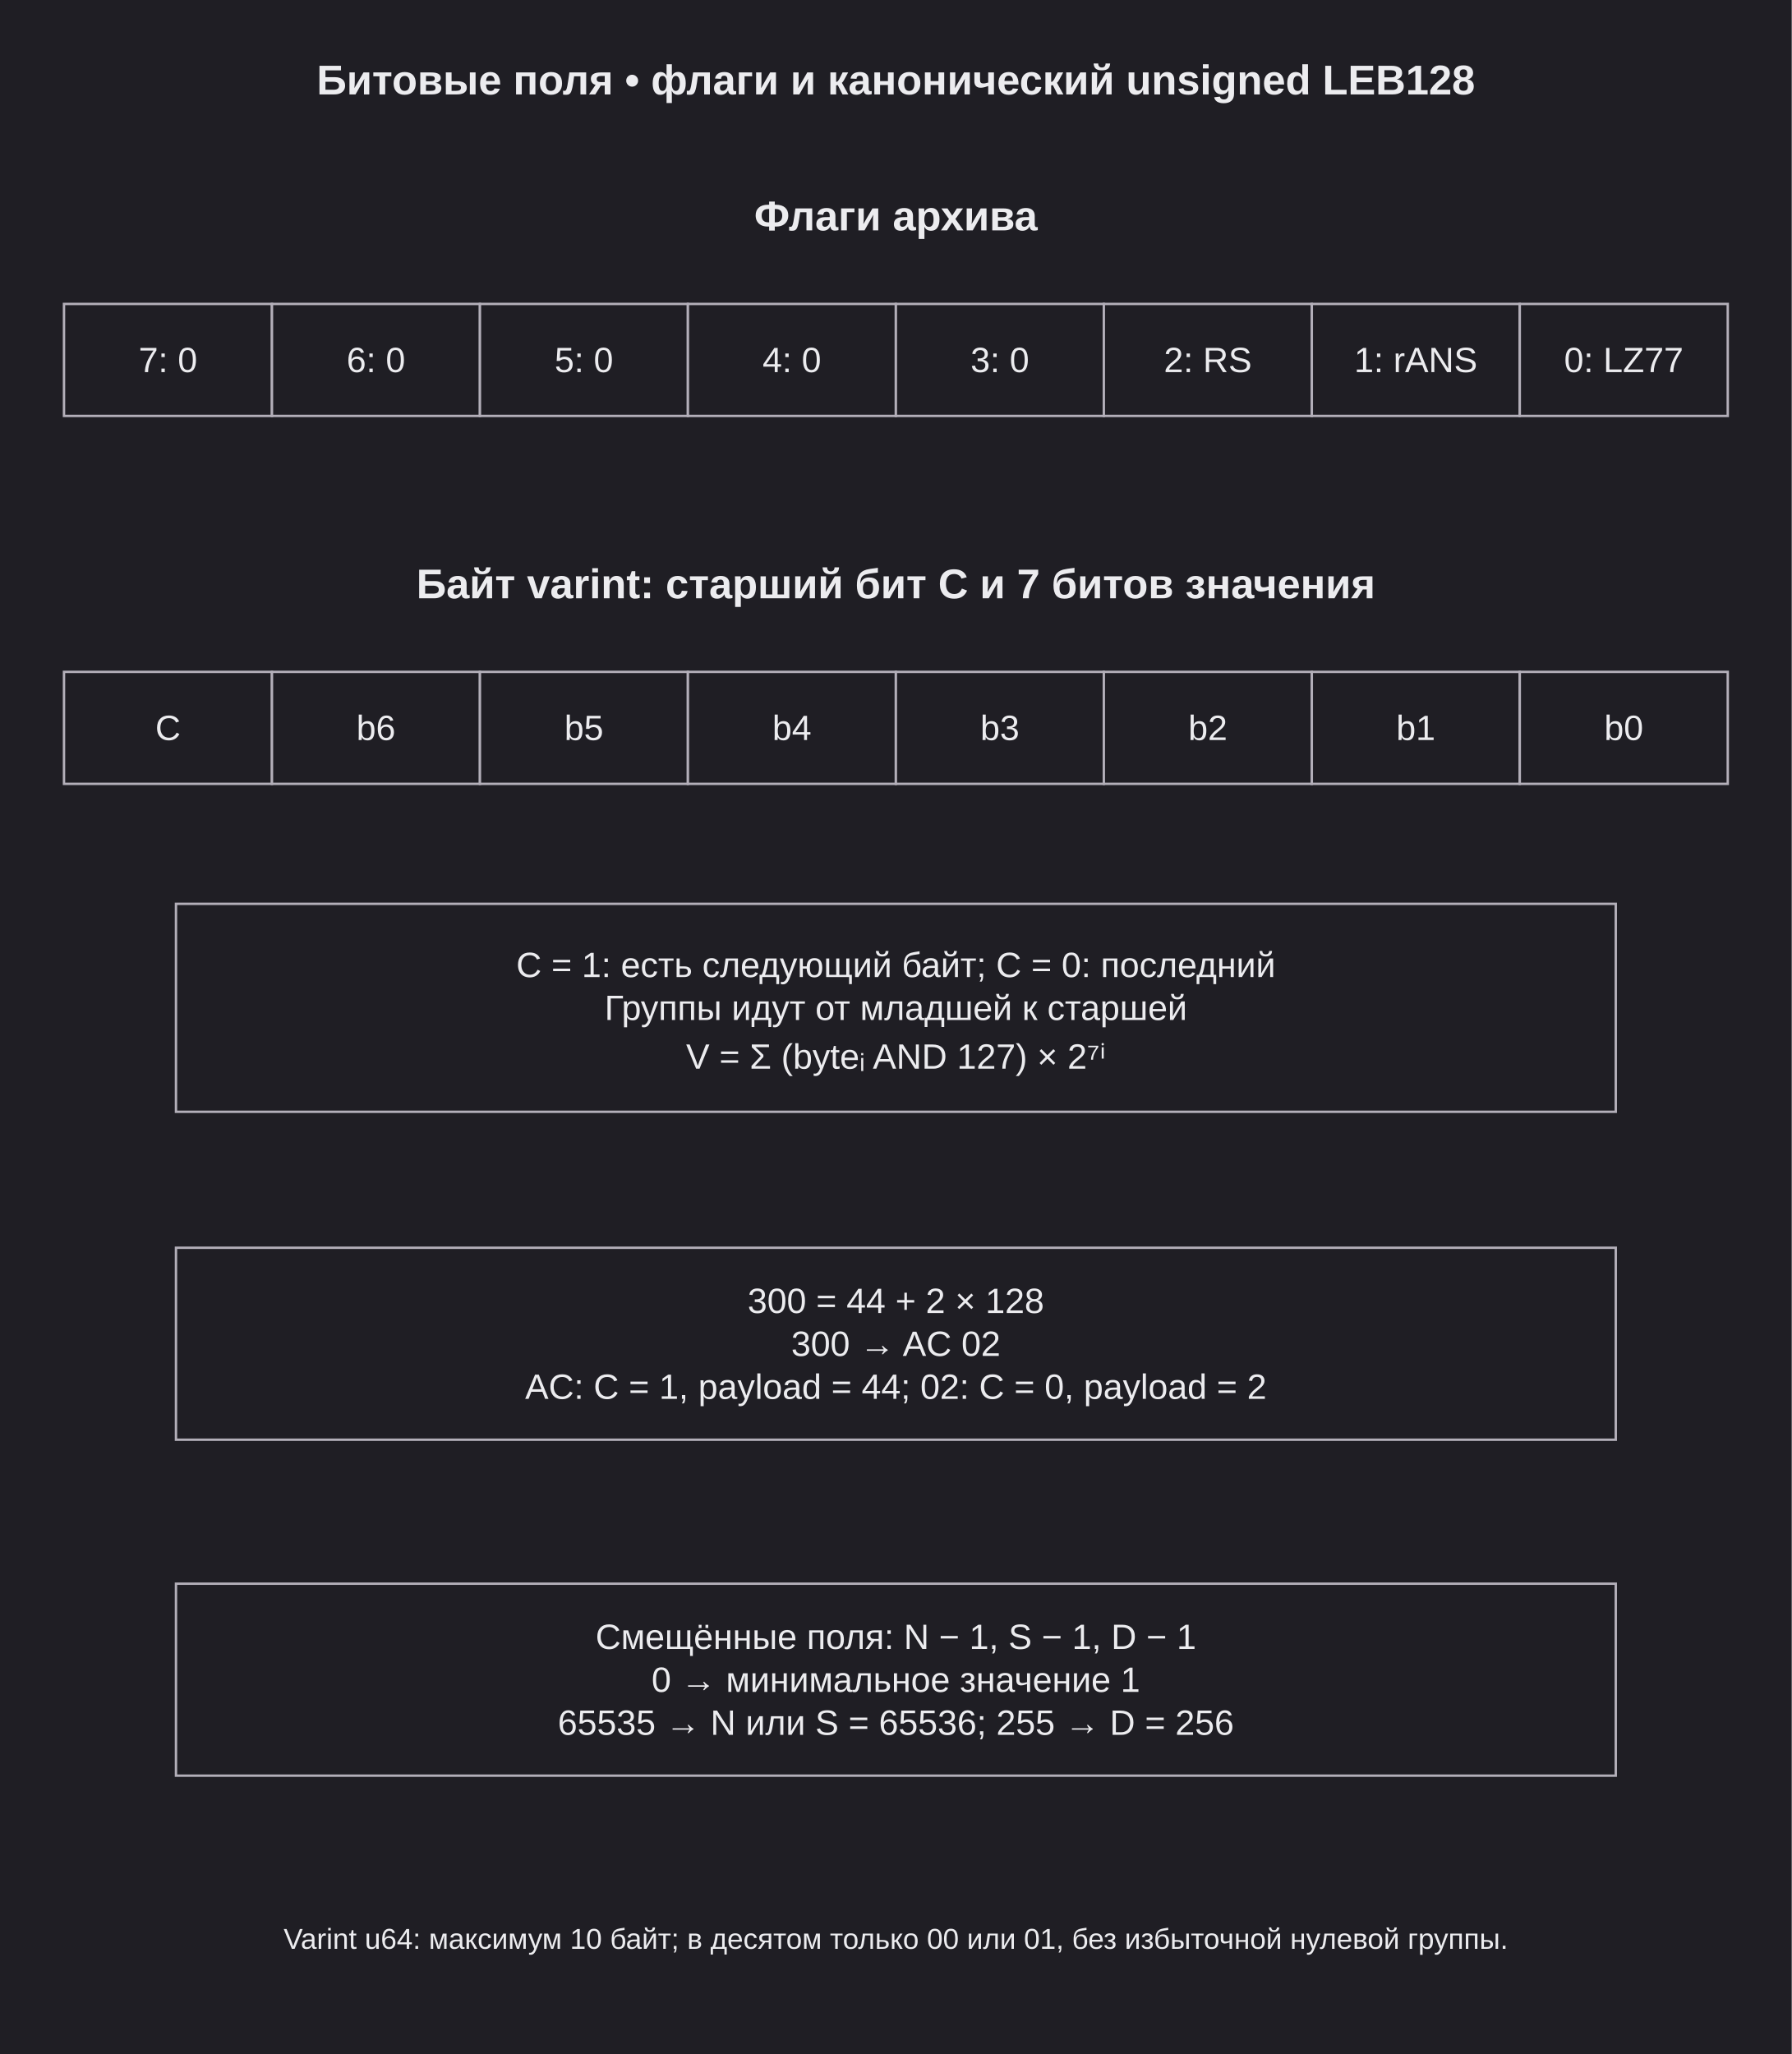
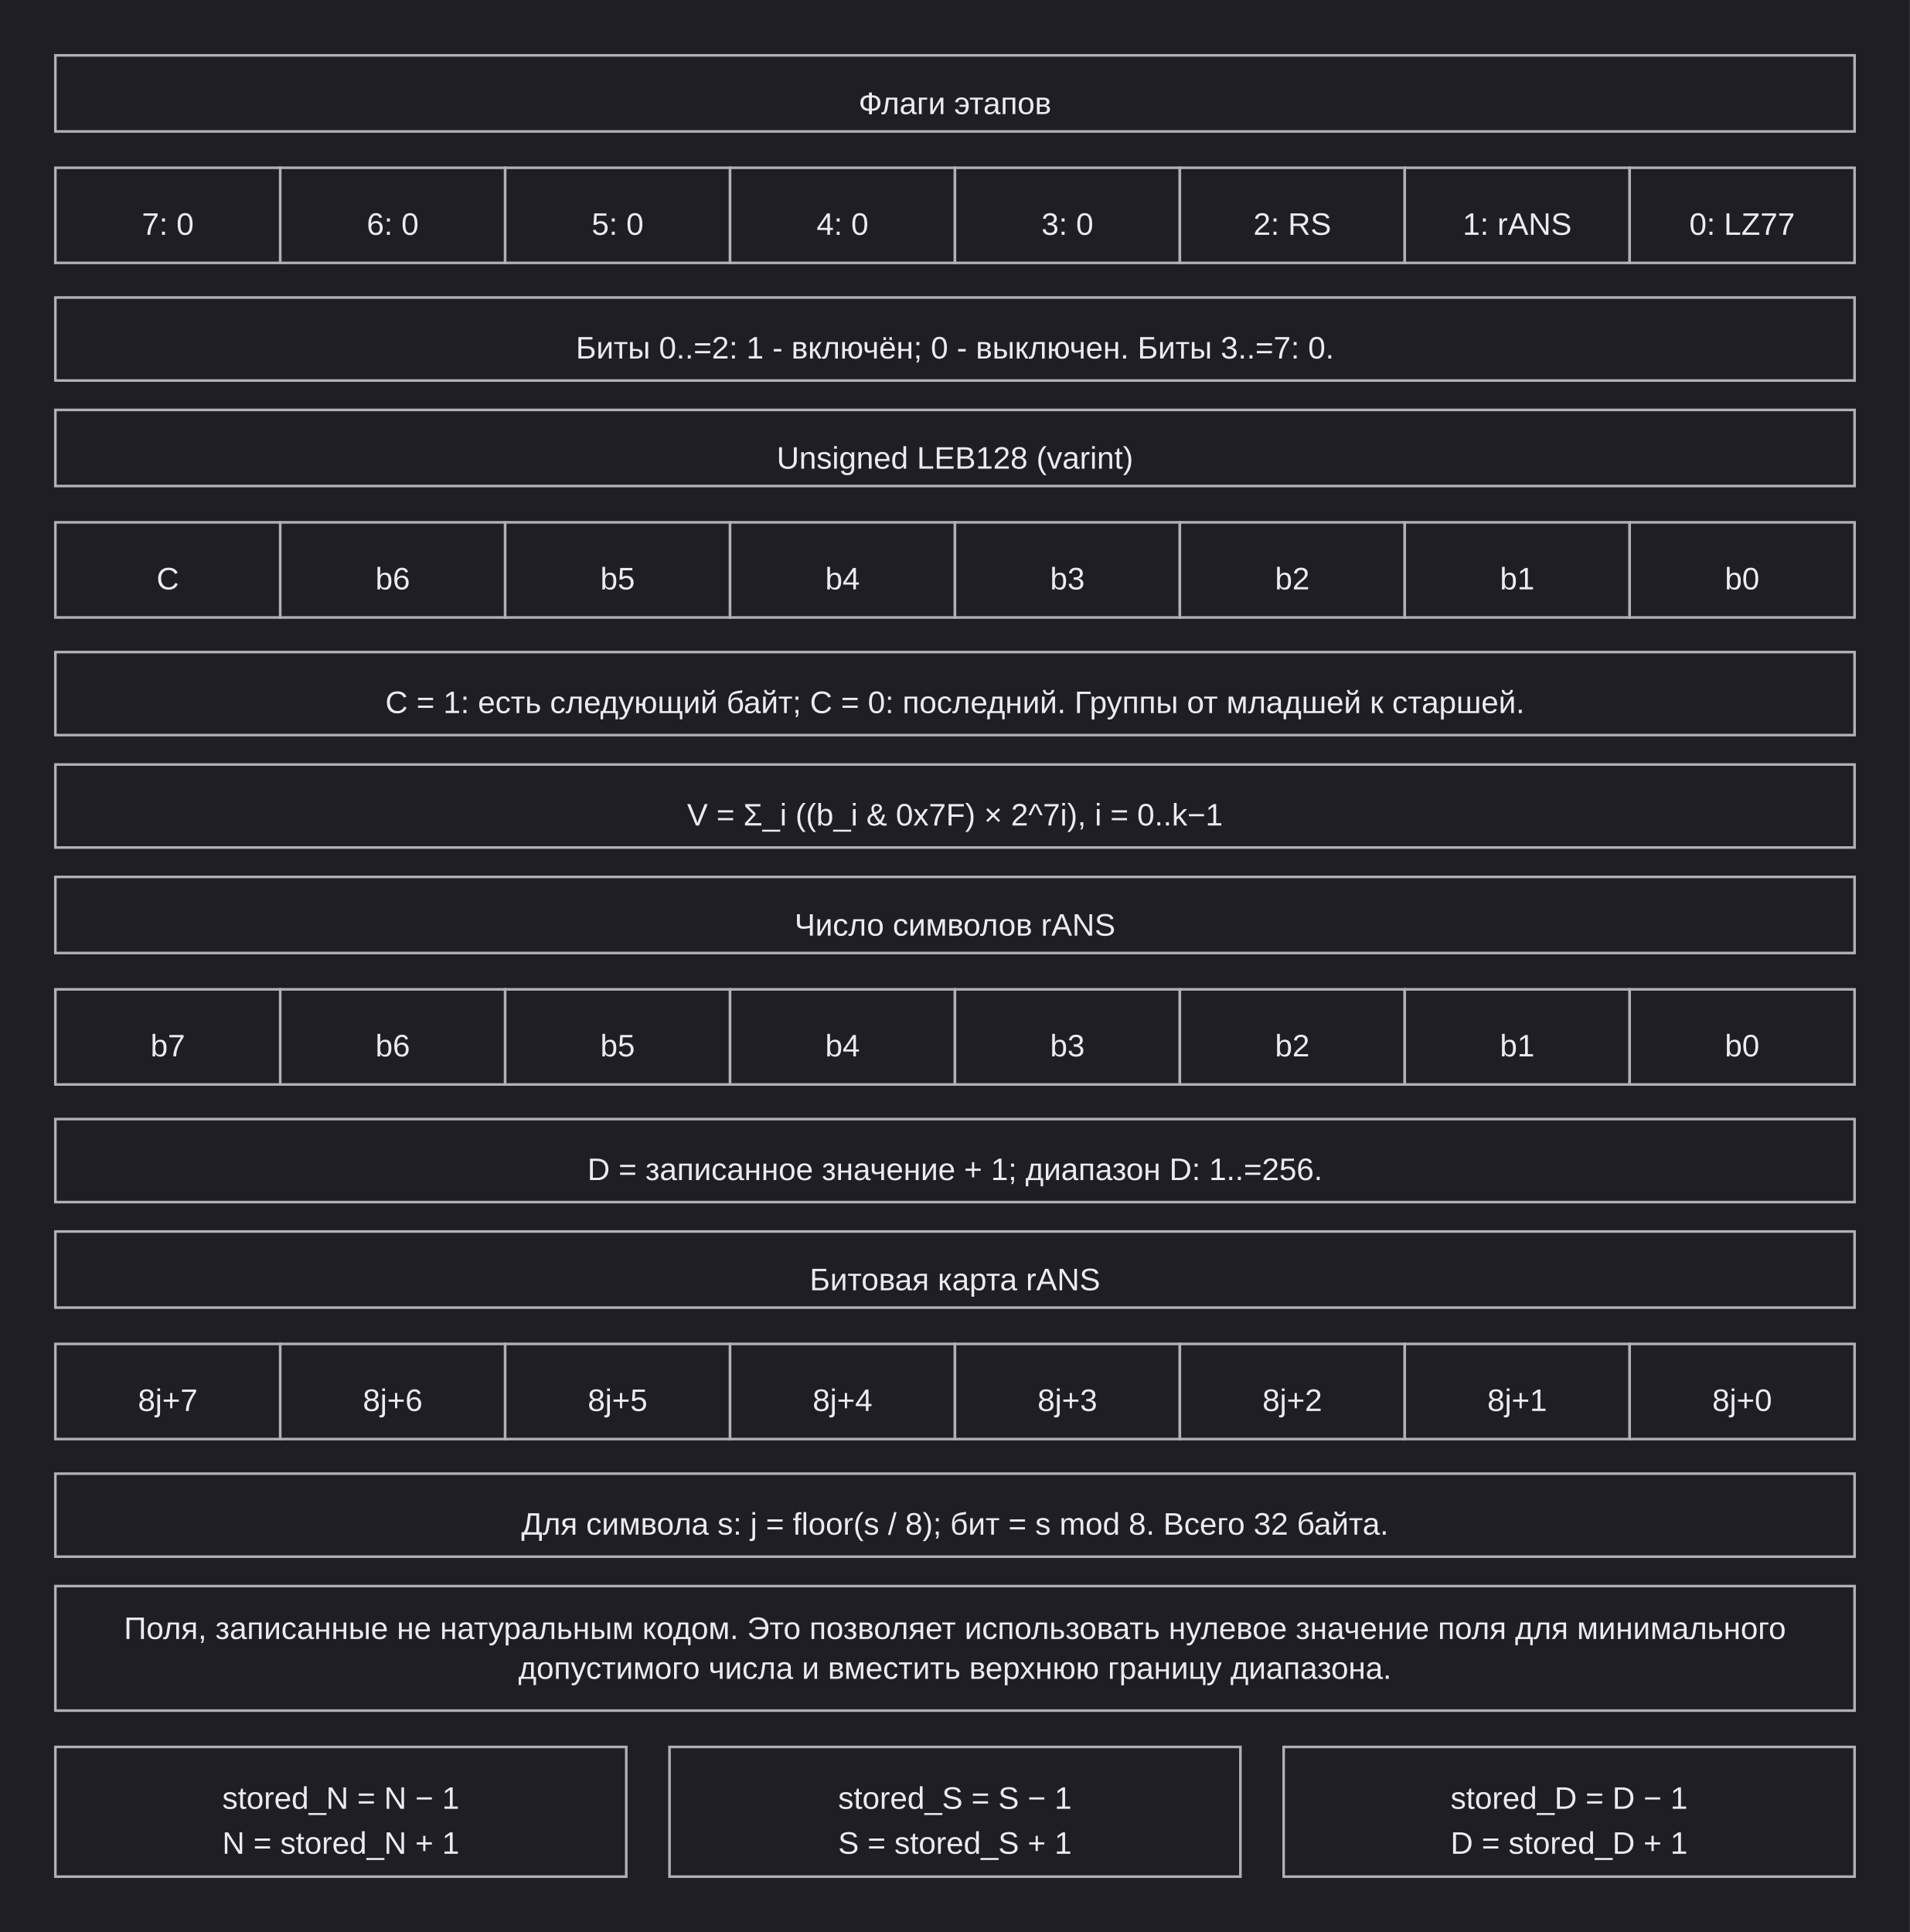
- <svg xmlns="http://www.w3.org/2000/svg" width="1120" height="1284" viewBox="0 0 1120 1284" role="img">
+ <svg xmlns="http://www.w3.org/2000/svg" width="1104" height="1117" viewBox="8 -7 1104 1117" role="img">
  <defs>
-     <marker id="arrow" viewBox="0 0 10 10" refX="10" refY="5" markerWidth="8" markerHeight="8" orient="auto-start-reverse">
-       <path d="M 0 0 L 10 5 L 0 10 Z" fill="#b3afb9" />
+     <marker id="arrow" viewBox="0 0 10 10" refX="10" refY="5" markerWidth="10" markerHeight="10" markerUnits="userSpaceOnUse" orient="auto">
+       <path d="M 0 1 L 10 5 L 0 9 Z" fill="#b3afb9" />
    </marker>
  </defs>
-   <rect width="100%" height="100%" fill="#1f1e24" />
-   <text x="560" y="50" text-anchor="middle" dominant-baseline="central" font-family="Arial, sans-serif" font-size="26" fill="#ececef" font-weight="700">Битовые поля • флаги и канонический unsigned LEB128</text>
-   <text x="560" y="135" text-anchor="middle" dominant-baseline="central" font-family="Arial, sans-serif" font-size="26" fill="#ececef" font-weight="700">Флаги архива</text>
-   <rect x="40" y="190" width="130" height="70" fill="#1f1e24" stroke="#b3afb9" stroke-width="1.5" />
-   <text x="105" y="225" text-anchor="middle" dominant-baseline="central" font-family="Arial, sans-serif" font-size="22" fill="#ececef">7: 0</text>
-   <rect x="170" y="190" width="130" height="70" fill="#1f1e24" stroke="#b3afb9" stroke-width="1.5" />
-   <text x="235" y="225" text-anchor="middle" dominant-baseline="central" font-family="Arial, sans-serif" font-size="22" fill="#ececef">6: 0</text>
-   <rect x="300" y="190" width="130" height="70" fill="#1f1e24" stroke="#b3afb9" stroke-width="1.5" />
-   <text x="365" y="225" text-anchor="middle" dominant-baseline="central" font-family="Arial, sans-serif" font-size="22" fill="#ececef">5: 0</text>
-   <rect x="430" y="190" width="130" height="70" fill="#1f1e24" stroke="#b3afb9" stroke-width="1.5" />
-   <text x="495" y="225" text-anchor="middle" dominant-baseline="central" font-family="Arial, sans-serif" font-size="22" fill="#ececef">4: 0</text>
-   <rect x="560" y="190" width="130" height="70" fill="#1f1e24" stroke="#b3afb9" stroke-width="1.5" />
-   <text x="625" y="225" text-anchor="middle" dominant-baseline="central" font-family="Arial, sans-serif" font-size="22" fill="#ececef">3: 0</text>
-   <rect x="690" y="190" width="130" height="70" fill="#1f1e24" stroke="#b3afb9" stroke-width="1.5" />
-   <text x="755" y="225" text-anchor="middle" dominant-baseline="central" font-family="Arial, sans-serif" font-size="22" fill="#ececef">2: RS</text>
-   <rect x="820" y="190" width="130" height="70" fill="#1f1e24" stroke="#b3afb9" stroke-width="1.5" />
-   <text x="885" y="225" text-anchor="middle" dominant-baseline="central" font-family="Arial, sans-serif" font-size="22" fill="#ececef">1: rANS</text>
-   <rect x="950" y="190" width="130" height="70" fill="#1f1e24" stroke="#b3afb9" stroke-width="1.5" />
-   <text x="1015" y="225" text-anchor="middle" dominant-baseline="central" font-family="Arial, sans-serif" font-size="22" fill="#ececef">0: LZ77</text>
-   <text x="560" y="365" text-anchor="middle" dominant-baseline="central" font-family="Arial, sans-serif" font-size="26" fill="#ececef" font-weight="700">Байт varint: старший бит C и 7 битов значения</text>
-   <rect x="40" y="420" width="130" height="70" fill="#1f1e24" stroke="#b3afb9" stroke-width="1.5" />
-   <text x="105" y="455" text-anchor="middle" dominant-baseline="central" font-family="Arial, sans-serif" font-size="22" fill="#ececef">C</text>
-   <rect x="170" y="420" width="130" height="70" fill="#1f1e24" stroke="#b3afb9" stroke-width="1.5" />
-   <text x="235" y="455" text-anchor="middle" dominant-baseline="central" font-family="Arial, sans-serif" font-size="22" fill="#ececef">b6</text>
-   <rect x="300" y="420" width="130" height="70" fill="#1f1e24" stroke="#b3afb9" stroke-width="1.5" />
-   <text x="365" y="455" text-anchor="middle" dominant-baseline="central" font-family="Arial, sans-serif" font-size="22" fill="#ececef">b5</text>
-   <rect x="430" y="420" width="130" height="70" fill="#1f1e24" stroke="#b3afb9" stroke-width="1.5" />
-   <text x="495" y="455" text-anchor="middle" dominant-baseline="central" font-family="Arial, sans-serif" font-size="22" fill="#ececef">b4</text>
-   <rect x="560" y="420" width="130" height="70" fill="#1f1e24" stroke="#b3afb9" stroke-width="1.5" />
-   <text x="625" y="455" text-anchor="middle" dominant-baseline="central" font-family="Arial, sans-serif" font-size="22" fill="#ececef">b3</text>
-   <rect x="690" y="420" width="130" height="70" fill="#1f1e24" stroke="#b3afb9" stroke-width="1.5" />
-   <text x="755" y="455" text-anchor="middle" dominant-baseline="central" font-family="Arial, sans-serif" font-size="22" fill="#ececef">b2</text>
-   <rect x="820" y="420" width="130" height="70" fill="#1f1e24" stroke="#b3afb9" stroke-width="1.5" />
-   <text x="885" y="455" text-anchor="middle" dominant-baseline="central" font-family="Arial, sans-serif" font-size="22" fill="#ececef">b1</text>
-   <rect x="950" y="420" width="130" height="70" fill="#1f1e24" stroke="#b3afb9" stroke-width="1.5" />
-   <text x="1015" y="455" text-anchor="middle" dominant-baseline="central" font-family="Arial, sans-serif" font-size="22" fill="#ececef">b0</text>
-   <rect x="110" y="565" width="900" height="130" fill="#1f1e24" stroke="#b3afb9" stroke-width="1.5" />
-   <text x="560" y="603.16" text-anchor="middle" dominant-baseline="central" font-family="Arial, sans-serif" font-size="22" fill="#ececef">C = 1: есть следующий байт; C = 0: последний</text>
-   <text x="560" y="630" text-anchor="middle" dominant-baseline="central" font-family="Arial, sans-serif" font-size="22" fill="#ececef">Группы идут от младшей к старшей</text>
-   <text x="560" y="656.84" text-anchor="middle" dominant-baseline="central" font-family="Arial, sans-serif" font-size="22" fill="#ececef">V = Σ (byteᵢ AND 127) × 2⁷ⁱ</text>
-   <rect x="110" y="780" width="900" height="120" fill="#1f1e24" stroke="#b3afb9" stroke-width="1.5" />
-   <text x="560" y="813.16" text-anchor="middle" dominant-baseline="central" font-family="Arial, sans-serif" font-size="22" fill="#ececef">300 = 44 + 2 × 128</text>
-   <text x="560" y="840" text-anchor="middle" dominant-baseline="central" font-family="Arial, sans-serif" font-size="22" fill="#ececef">300 → AC 02</text>
-   <text x="560" y="866.84" text-anchor="middle" dominant-baseline="central" font-family="Arial, sans-serif" font-size="22" fill="#ececef">AC: C = 1, payload = 44; 02: C = 0, payload = 2</text>
-   <rect x="110" y="990" width="900" height="120" fill="#1f1e24" stroke="#b3afb9" stroke-width="1.5" />
-   <text x="560" y="1023.16" text-anchor="middle" dominant-baseline="central" font-family="Arial, sans-serif" font-size="22" fill="#ececef">Смещённые поля: N − 1, S − 1, D − 1</text>
-   <text x="560" y="1050" text-anchor="middle" dominant-baseline="central" font-family="Arial, sans-serif" font-size="22" fill="#ececef">0 → минимальное значение 1</text>
-   <text x="560" y="1076.84" text-anchor="middle" dominant-baseline="central" font-family="Arial, sans-serif" font-size="22" fill="#ececef">65535 → N или S = 65536; 255 → D = 256</text>
-   <text x="560" y="1212" text-anchor="middle" dominant-baseline="central" font-family="Arial, sans-serif" font-size="18" fill="#ececef">Varint u64: максимум 10 байт; в десятом только 00 или 01, без избыточной нулевой группы.</text>
+   <rect id="background" x="8" y="-7" width="1104" height="1117" fill="#1f1e24" />
+   <g id="drawing">
+     <g data-vertex-id="v0">
+       <rect x="40" y="25" width="1040" height="44" rx="0" ry="0" fill="#1f1e24" stroke="#b3afb9" stroke-width="1.5" />
+     </g>
+     <g data-vertex-id="v1">
+       <rect x="40" y="90" width="130" height="55" rx="0" ry="0" fill="#1f1e24" stroke="#b3afb9" stroke-width="1.5" />
+     </g>
+     <g data-vertex-id="v2">
+       <rect x="170" y="90" width="130" height="55" rx="0" ry="0" fill="#1f1e24" stroke="#b3afb9" stroke-width="1.5" />
+     </g>
+     <g data-vertex-id="v3">
+       <rect x="300" y="90" width="130" height="55" rx="0" ry="0" fill="#1f1e24" stroke="#b3afb9" stroke-width="1.5" />
+     </g>
+     <g data-vertex-id="v4">
+       <rect x="430" y="90" width="130" height="55" rx="0" ry="0" fill="#1f1e24" stroke="#b3afb9" stroke-width="1.5" />
+     </g>
+     <g data-vertex-id="v5">
+       <rect x="560" y="90" width="130" height="55" rx="0" ry="0" fill="#1f1e24" stroke="#b3afb9" stroke-width="1.5" />
+     </g>
+     <g data-vertex-id="v6">
+       <rect x="690" y="90" width="130" height="55" rx="0" ry="0" fill="#1f1e24" stroke="#b3afb9" stroke-width="1.5" />
+     </g>
+     <g data-vertex-id="v7">
+       <rect x="820" y="90" width="130" height="55" rx="0" ry="0" fill="#1f1e24" stroke="#b3afb9" stroke-width="1.5" />
+     </g>
+     <g data-vertex-id="v8">
+       <rect x="950" y="90" width="130" height="55" rx="0" ry="0" fill="#1f1e24" stroke="#b3afb9" stroke-width="1.5" />
+     </g>
+     <g data-vertex-id="v9">
+       <rect x="40" y="165" width="1040" height="48" rx="0" ry="0" fill="#1f1e24" stroke="#b3afb9" stroke-width="1.5" />
+     </g>
+     <g data-vertex-id="v10">
+       <rect x="40" y="230" width="1040" height="44" rx="0" ry="0" fill="#1f1e24" stroke="#b3afb9" stroke-width="1.5" />
+     </g>
+     <g data-vertex-id="v11">
+       <rect x="40" y="295" width="130" height="55" rx="0" ry="0" fill="#1f1e24" stroke="#b3afb9" stroke-width="1.5" />
+     </g>
+     <g data-vertex-id="v12">
+       <rect x="170" y="295" width="130" height="55" rx="0" ry="0" fill="#1f1e24" stroke="#b3afb9" stroke-width="1.5" />
+     </g>
+     <g data-vertex-id="v13">
+       <rect x="300" y="295" width="130" height="55" rx="0" ry="0" fill="#1f1e24" stroke="#b3afb9" stroke-width="1.5" />
+     </g>
+     <g data-vertex-id="v14">
+       <rect x="430" y="295" width="130" height="55" rx="0" ry="0" fill="#1f1e24" stroke="#b3afb9" stroke-width="1.5" />
+     </g>
+     <g data-vertex-id="v15">
+       <rect x="560" y="295" width="130" height="55" rx="0" ry="0" fill="#1f1e24" stroke="#b3afb9" stroke-width="1.5" />
+     </g>
+     <g data-vertex-id="v16">
+       <rect x="690" y="295" width="130" height="55" rx="0" ry="0" fill="#1f1e24" stroke="#b3afb9" stroke-width="1.5" />
+     </g>
+     <g data-vertex-id="v17">
+       <rect x="820" y="295" width="130" height="55" rx="0" ry="0" fill="#1f1e24" stroke="#b3afb9" stroke-width="1.5" />
+     </g>
+     <g data-vertex-id="v18">
+       <rect x="950" y="295" width="130" height="55" rx="0" ry="0" fill="#1f1e24" stroke="#b3afb9" stroke-width="1.5" />
+     </g>
+     <g data-vertex-id="v19">
+       <rect x="40" y="370" width="1040" height="48" rx="0" ry="0" fill="#1f1e24" stroke="#b3afb9" stroke-width="1.5" />
+     </g>
+     <g data-vertex-id="v20">
+       <rect x="40" y="435" width="1040" height="48" rx="0" ry="0" fill="#1f1e24" stroke="#b3afb9" stroke-width="1.5" />
+     </g>
+     <g data-vertex-id="v21">
+       <rect x="40" y="500" width="1040" height="44" rx="0" ry="0" fill="#1f1e24" stroke="#b3afb9" stroke-width="1.5" />
+     </g>
+     <g data-vertex-id="v22">
+       <rect x="40" y="565" width="130" height="55" rx="0" ry="0" fill="#1f1e24" stroke="#b3afb9" stroke-width="1.5" />
+     </g>
+     <g data-vertex-id="v23">
+       <rect x="170" y="565" width="130" height="55" rx="0" ry="0" fill="#1f1e24" stroke="#b3afb9" stroke-width="1.5" />
+     </g>
+     <g data-vertex-id="v24">
+       <rect x="300" y="565" width="130" height="55" rx="0" ry="0" fill="#1f1e24" stroke="#b3afb9" stroke-width="1.5" />
+     </g>
+     <g data-vertex-id="v25">
+       <rect x="430" y="565" width="130" height="55" rx="0" ry="0" fill="#1f1e24" stroke="#b3afb9" stroke-width="1.5" />
+     </g>
+     <g data-vertex-id="v26">
+       <rect x="560" y="565" width="130" height="55" rx="0" ry="0" fill="#1f1e24" stroke="#b3afb9" stroke-width="1.5" />
+     </g>
+     <g data-vertex-id="v27">
+       <rect x="690" y="565" width="130" height="55" rx="0" ry="0" fill="#1f1e24" stroke="#b3afb9" stroke-width="1.5" />
+     </g>
+     <g data-vertex-id="v28">
+       <rect x="820" y="565" width="130" height="55" rx="0" ry="0" fill="#1f1e24" stroke="#b3afb9" stroke-width="1.5" />
+     </g>
+     <g data-vertex-id="v29">
+       <rect x="950" y="565" width="130" height="55" rx="0" ry="0" fill="#1f1e24" stroke="#b3afb9" stroke-width="1.5" />
+     </g>
+     <g data-vertex-id="v30">
+       <rect x="40" y="640" width="1040" height="48" rx="0" ry="0" fill="#1f1e24" stroke="#b3afb9" stroke-width="1.5" />
+     </g>
+     <g data-vertex-id="v31">
+       <rect x="40" y="705" width="1040" height="44" rx="0" ry="0" fill="#1f1e24" stroke="#b3afb9" stroke-width="1.5" />
+     </g>
+     <g data-vertex-id="v32">
+       <rect x="40" y="770" width="130" height="55" rx="0" ry="0" fill="#1f1e24" stroke="#b3afb9" stroke-width="1.5" />
+     </g>
+     <g data-vertex-id="v33">
+       <rect x="170" y="770" width="130" height="55" rx="0" ry="0" fill="#1f1e24" stroke="#b3afb9" stroke-width="1.5" />
+     </g>
+     <g data-vertex-id="v34">
+       <rect x="300" y="770" width="130" height="55" rx="0" ry="0" fill="#1f1e24" stroke="#b3afb9" stroke-width="1.5" />
+     </g>
+     <g data-vertex-id="v35">
+       <rect x="430" y="770" width="130" height="55" rx="0" ry="0" fill="#1f1e24" stroke="#b3afb9" stroke-width="1.5" />
+     </g>
+     <g data-vertex-id="v36">
+       <rect x="560" y="770" width="130" height="55" rx="0" ry="0" fill="#1f1e24" stroke="#b3afb9" stroke-width="1.5" />
+     </g>
+     <g data-vertex-id="v37">
+       <rect x="690" y="770" width="130" height="55" rx="0" ry="0" fill="#1f1e24" stroke="#b3afb9" stroke-width="1.5" />
+     </g>
+     <g data-vertex-id="v38">
+       <rect x="820" y="770" width="130" height="55" rx="0" ry="0" fill="#1f1e24" stroke="#b3afb9" stroke-width="1.5" />
+     </g>
+     <g data-vertex-id="v39">
+       <rect x="950" y="770" width="130" height="55" rx="0" ry="0" fill="#1f1e24" stroke="#b3afb9" stroke-width="1.5" />
+     </g>
+     <g data-vertex-id="v40">
+       <rect x="40" y="845" width="1040" height="48" rx="0" ry="0" fill="#1f1e24" stroke="#b3afb9" stroke-width="1.5" />
+     </g>
+     <g data-vertex-id="v41">
+       <rect x="40" y="910" width="1040" height="72" rx="0" ry="0" fill="#1f1e24" stroke="#b3afb9" stroke-width="1.5" />
+     </g>
+     <g data-vertex-id="v42">
+       <rect x="40" y="1003" width="330" height="75" rx="0" ry="0" fill="#1f1e24" stroke="#b3afb9" stroke-width="1.5" />
+     </g>
+     <g data-vertex-id="v43">
+       <rect x="395" y="1003" width="330" height="75" rx="0" ry="0" fill="#1f1e24" stroke="#b3afb9" stroke-width="1.5" />
+     </g>
+     <g data-vertex-id="v44">
+       <rect x="750" y="1003" width="330" height="75" rx="0" ry="0" fill="#1f1e24" stroke="#b3afb9" stroke-width="1.5" />
+     </g>
+     <g data-vertex-id="t0">
+       <text x="560" y="58.97" text-anchor="middle" font-family="Arial" font-size="18px" fill="#ececef">Флаги этапов</text>
+     </g>
+     <g data-vertex-id="t1">
+       <text x="105" y="128.77" text-anchor="middle" font-family="Arial" font-size="18px" fill="#ececef">7: 0</text>
+     </g>
+     <g data-vertex-id="t2">
+       <text x="235" y="128.77" text-anchor="middle" font-family="Arial" font-size="18px" fill="#ececef">6: 0</text>
+     </g>
+     <g data-vertex-id="t3">
+       <text x="365" y="128.77" text-anchor="middle" font-family="Arial" font-size="18px" fill="#ececef">5: 0</text>
+     </g>
+     <g data-vertex-id="t4">
+       <text x="495" y="128.77" text-anchor="middle" font-family="Arial" font-size="18px" fill="#ececef">4: 0</text>
+     </g>
+     <g data-vertex-id="t5">
+       <text x="625" y="128.77" text-anchor="middle" font-family="Arial" font-size="18px" fill="#ececef">3: 0</text>
+     </g>
+     <g data-vertex-id="t6">
+       <text x="755" y="128.77" text-anchor="middle" font-family="Arial" font-size="18px" fill="#ececef">2: RS</text>
+     </g>
+     <g data-vertex-id="t7">
+       <text x="885" y="128.77" text-anchor="middle" font-family="Arial" font-size="18px" fill="#ececef">1: rANS</text>
+     </g>
+     <g data-vertex-id="t8">
+       <text x="1015" y="128.77" text-anchor="middle" font-family="Arial" font-size="18px" fill="#ececef">0: LZ77</text>
+     </g>
+     <g data-vertex-id="t9">
+       <text x="560" y="200.27" text-anchor="middle" font-family="Arial" font-size="18px" fill="#ececef">Биты 0..=2: 1 - включён; 0 - выключен. Биты 3..=7: 0.</text>
+     </g>
+     <g data-vertex-id="t10">
+       <text x="560" y="263.97" text-anchor="middle" font-family="Arial" font-size="18px" fill="#ececef">Unsigned LEB128 (varint)</text>
+     </g>
+     <g data-vertex-id="t11">
+       <text x="105" y="333.77" text-anchor="middle" font-family="Arial" font-size="18px" fill="#ececef">C</text>
+     </g>
+     <g data-vertex-id="t12">
+       <text x="235" y="333.77" text-anchor="middle" font-family="Arial" font-size="18px" fill="#ececef">b6</text>
+     </g>
+     <g data-vertex-id="t13">
+       <text x="365" y="333.77" text-anchor="middle" font-family="Arial" font-size="18px" fill="#ececef">b5</text>
+     </g>
+     <g data-vertex-id="t14">
+       <text x="495" y="333.77" text-anchor="middle" font-family="Arial" font-size="18px" fill="#ececef">b4</text>
+     </g>
+     <g data-vertex-id="t15">
+       <text x="625" y="333.77" text-anchor="middle" font-family="Arial" font-size="18px" fill="#ececef">b3</text>
+     </g>
+     <g data-vertex-id="t16">
+       <text x="755" y="333.77" text-anchor="middle" font-family="Arial" font-size="18px" fill="#ececef">b2</text>
+     </g>
+     <g data-vertex-id="t17">
+       <text x="885" y="333.77" text-anchor="middle" font-family="Arial" font-size="18px" fill="#ececef">b1</text>
+     </g>
+     <g data-vertex-id="t18">
+       <text x="1015" y="333.77" text-anchor="middle" font-family="Arial" font-size="18px" fill="#ececef">b0</text>
+     </g>
+     <g data-vertex-id="t19">
+       <text x="560" y="405.27" text-anchor="middle" font-family="Arial" font-size="18px" fill="#ececef">C = 1: есть следующий байт; C = 0: последний. Группы от младшей к старшей.</text>
+     </g>
+     <g data-vertex-id="t20">
+       <text x="560" y="470.27" text-anchor="middle" font-family="Arial" font-size="18px" fill="#ececef">V = Σ_i ((b_i &amp; 0x7F) × 2^7i), i = 0..k−1</text>
+     </g>
+     <g data-vertex-id="t21">
+       <text x="560" y="533.97" text-anchor="middle" font-family="Arial" font-size="18px" fill="#ececef">Число символов rANS</text>
+     </g>
+     <g data-vertex-id="t22">
+       <text x="105" y="603.77" text-anchor="middle" font-family="Arial" font-size="18px" fill="#ececef">b7</text>
+     </g>
+     <g data-vertex-id="t23">
+       <text x="235" y="603.77" text-anchor="middle" font-family="Arial" font-size="18px" fill="#ececef">b6</text>
+     </g>
+     <g data-vertex-id="t24">
+       <text x="365" y="603.77" text-anchor="middle" font-family="Arial" font-size="18px" fill="#ececef">b5</text>
+     </g>
+     <g data-vertex-id="t25">
+       <text x="495" y="603.77" text-anchor="middle" font-family="Arial" font-size="18px" fill="#ececef">b4</text>
+     </g>
+     <g data-vertex-id="t26">
+       <text x="625" y="603.77" text-anchor="middle" font-family="Arial" font-size="18px" fill="#ececef">b3</text>
+     </g>
+     <g data-vertex-id="t27">
+       <text x="755" y="603.77" text-anchor="middle" font-family="Arial" font-size="18px" fill="#ececef">b2</text>
+     </g>
+     <g data-vertex-id="t28">
+       <text x="885" y="603.77" text-anchor="middle" font-family="Arial" font-size="18px" fill="#ececef">b1</text>
+     </g>
+     <g data-vertex-id="t29">
+       <text x="1015" y="603.77" text-anchor="middle" font-family="Arial" font-size="18px" fill="#ececef">b0</text>
+     </g>
+     <g data-vertex-id="t30">
+       <text x="560" y="675.27" text-anchor="middle" font-family="Arial" font-size="18px" fill="#ececef">D = записанное значение + 1; диапазон D: 1..=256.</text>
+     </g>
+     <g data-vertex-id="t31">
+       <text x="560" y="738.97" text-anchor="middle" font-family="Arial" font-size="18px" fill="#ececef">Битовая карта rANS</text>
+     </g>
+     <g data-vertex-id="t32">
+       <text x="105" y="808.77" text-anchor="middle" font-family="Arial" font-size="18px" fill="#ececef">8j+7</text>
+     </g>
+     <g data-vertex-id="t33">
+       <text x="235" y="808.77" text-anchor="middle" font-family="Arial" font-size="18px" fill="#ececef">8j+6</text>
+     </g>
+     <g data-vertex-id="t34">
+       <text x="365" y="808.77" text-anchor="middle" font-family="Arial" font-size="18px" fill="#ececef">8j+5</text>
+     </g>
+     <g data-vertex-id="t35">
+       <text x="495" y="808.77" text-anchor="middle" font-family="Arial" font-size="18px" fill="#ececef">8j+4</text>
+     </g>
+     <g data-vertex-id="t36">
+       <text x="625" y="808.77" text-anchor="middle" font-family="Arial" font-size="18px" fill="#ececef">8j+3</text>
+     </g>
+     <g data-vertex-id="t37">
+       <text x="755" y="808.77" text-anchor="middle" font-family="Arial" font-size="18px" fill="#ececef">8j+2</text>
+     </g>
+     <g data-vertex-id="t38">
+       <text x="885" y="808.77" text-anchor="middle" font-family="Arial" font-size="18px" fill="#ececef">8j+1</text>
+     </g>
+     <g data-vertex-id="t39">
+       <text x="1015" y="808.77" text-anchor="middle" font-family="Arial" font-size="18px" fill="#ececef">8j+0</text>
+     </g>
+     <g data-vertex-id="t40">
+       <text x="560" y="880.27" text-anchor="middle" font-family="Arial" font-size="18px" fill="#ececef">Для символа s: j = floor(s / 8); бит = s mod 8. Всего 32 байта.</text>
+     </g>
+     <g data-vertex-id="t41">
+       <text x="560" y="940.6" text-anchor="middle" font-family="Arial" font-size="18px" fill="#ececef">Поля, записанные не натуральным кодом. Это позволяет использовать нулевое значение поля для минимального</text>
+       <text x="560" y="963.64" text-anchor="middle" font-family="Arial" font-size="18px" fill="#ececef">допустимого числа и вместить верхнюю границу диапазона.</text>
+     </g>
+     <g data-vertex-id="t42">
+       <text x="205" y="1038.77" text-anchor="middle" font-family="Arial" font-size="18px" fill="#ececef">stored_N = N − 1</text>
+     </g>
+     <g data-vertex-id="t43">
+       <text x="205" y="1064.77" text-anchor="middle" font-family="Arial" font-size="18px" fill="#ececef">N = stored_N + 1</text>
+     </g>
+     <g data-vertex-id="t44">
+       <text x="560" y="1038.77" text-anchor="middle" font-family="Arial" font-size="18px" fill="#ececef">stored_S = S − 1</text>
+     </g>
+     <g data-vertex-id="t45">
+       <text x="560" y="1064.77" text-anchor="middle" font-family="Arial" font-size="18px" fill="#ececef">S = stored_S + 1</text>
+     </g>
+     <g data-vertex-id="t46">
+       <text x="915" y="1038.77" text-anchor="middle" font-family="Arial" font-size="18px" fill="#ececef">stored_D = D − 1</text>
+     </g>
+     <g data-vertex-id="t47">
+       <text x="915" y="1064.77" text-anchor="middle" font-family="Arial" font-size="18px" fill="#ececef">D = stored_D + 1</text>
+     </g>
+   </g>
</svg>
